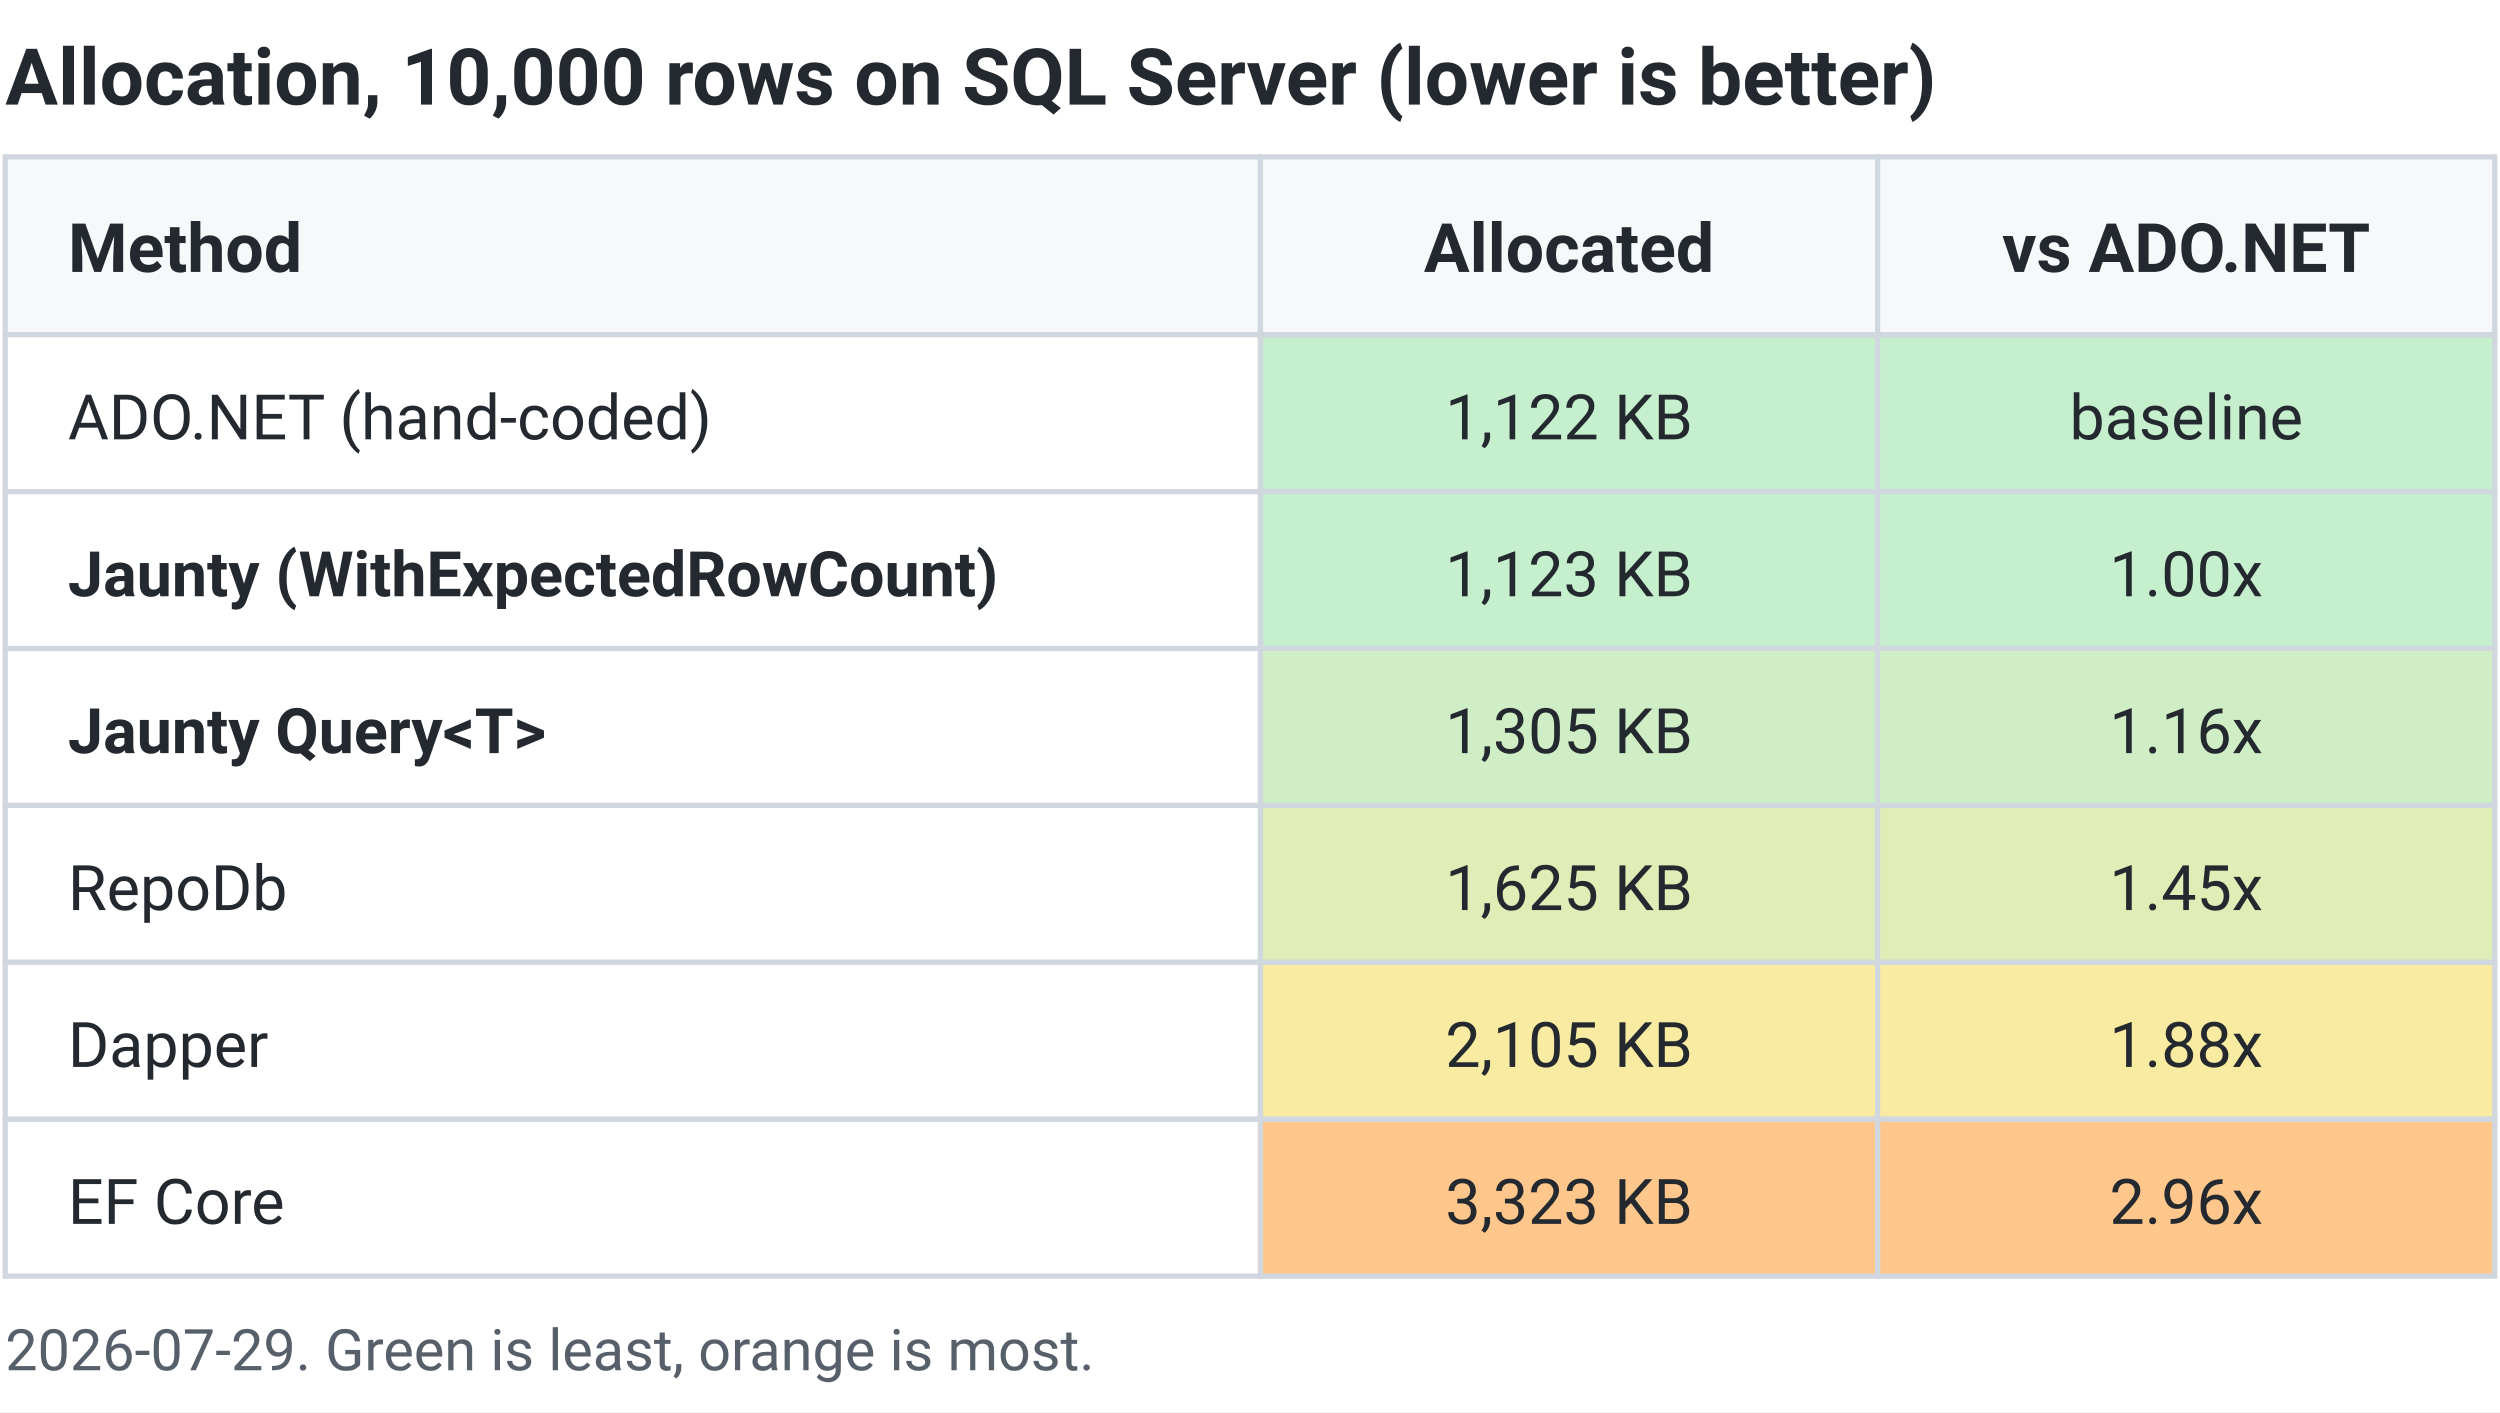
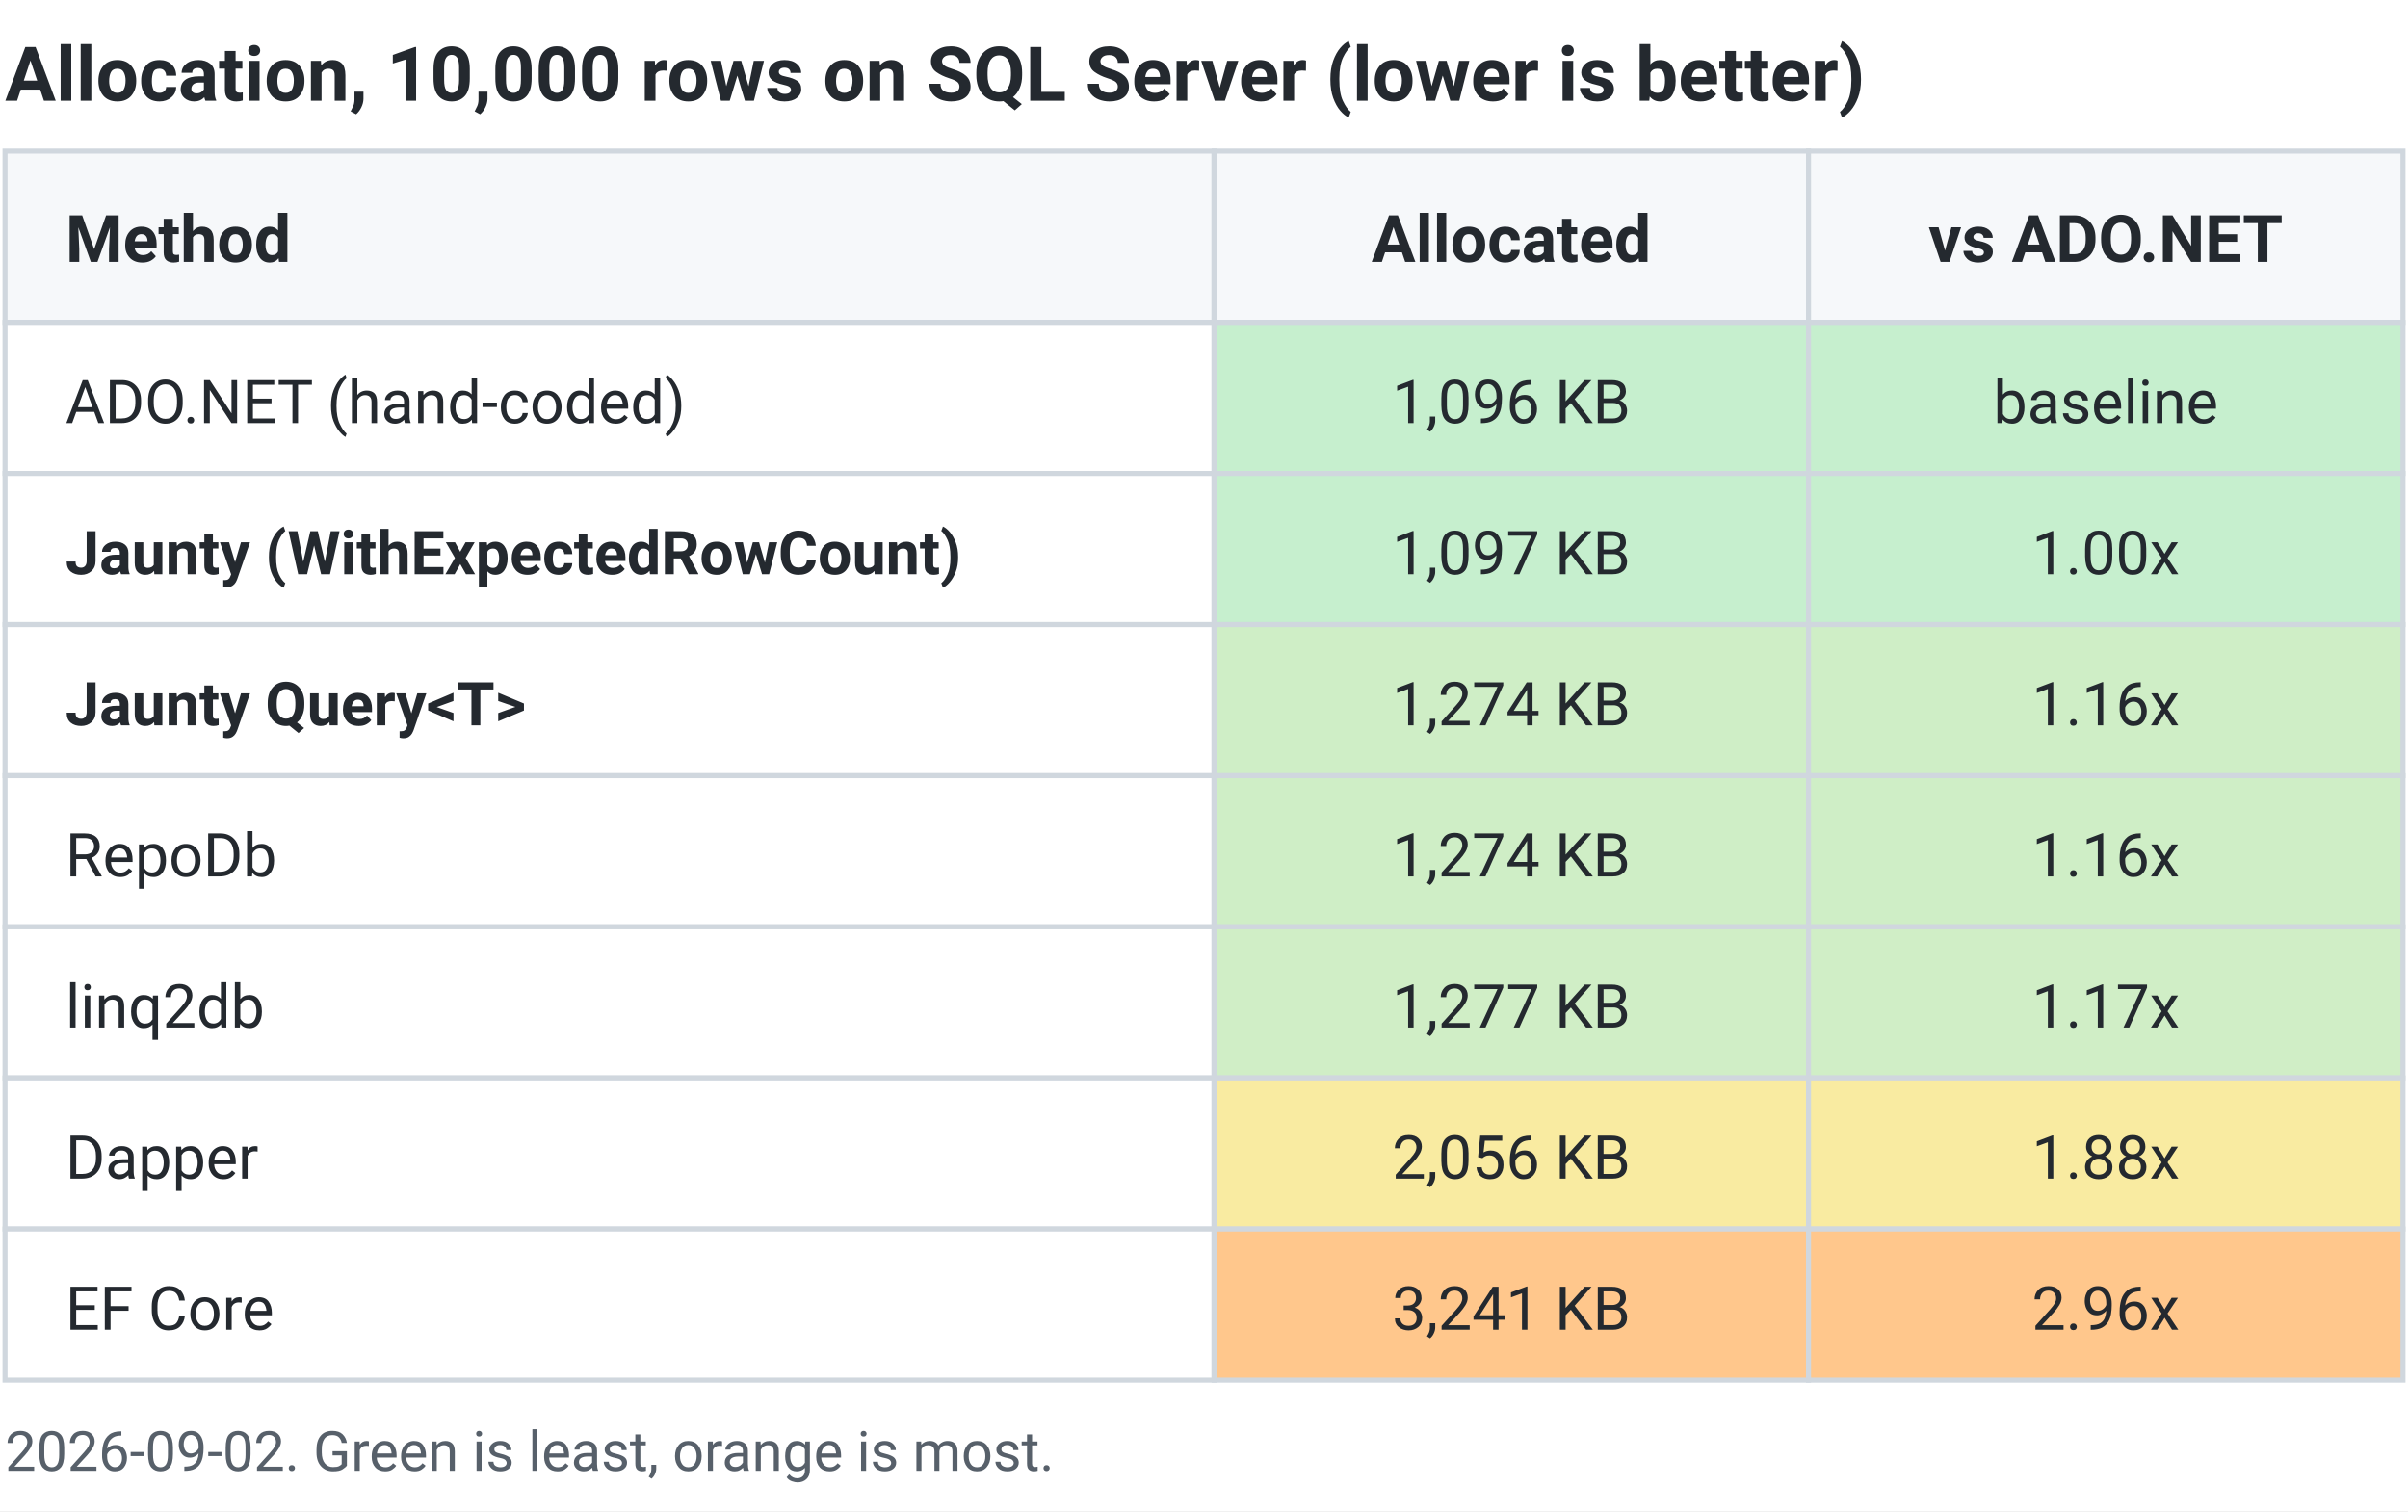
- <svg xmlns="http://www.w3.org/2000/svg" width="478" height="270" viewBox="0 0 478 270" role="img" aria-label="Allocation, 10,000 rows on SQL Server (lower is better)" font-family="-apple-system, 'Segoe UI', Roboto, Helvetica, Arial, sans-serif">
-   <rect width="478" height="270" fill="#ffffff" />
+ <svg xmlns="http://www.w3.org/2000/svg" width="478" height="300" viewBox="0 0 478 300" role="img" aria-label="Allocation, 10,000 rows on SQL Server (lower is better)" font-family="-apple-system, 'Segoe UI', Roboto, Helvetica, Arial, sans-serif">
+   <rect width="478" height="300" fill="#ffffff" />
  <text x="1" y="20" font-size="15" text-anchor="start" font-weight="bold" fill="#24292f">Allocation, 10,000 rows on SQL Server (lower is better)</text>
  <rect x="1" y="30" width="240" height="34" fill="#f6f8fa" stroke="#d0d7de" rx="0" />
  <text x="13" y="52.0" font-size="13" text-anchor="start" font-weight="bold" fill="#24292f">Method</text>
  <rect x="241" y="30" width="118" height="34" fill="#f6f8fa" stroke="#d0d7de" rx="0" />
  <text x="300.0" y="52.0" font-size="13" text-anchor="middle" font-weight="bold" fill="#24292f">Allocated</text>
  <rect x="359" y="30" width="118" height="34" fill="#f6f8fa" stroke="#d0d7de" rx="0" />
  <text x="418.0" y="52.0" font-size="13" text-anchor="middle" font-weight="bold" fill="#24292f">vs ADO.NET</text>
  <rect x="1" y="64" width="240" height="30" fill="#ffffff" stroke="#d0d7de" rx="0" />
  <text x="13" y="84.0" font-size="12" text-anchor="start" font-weight="normal" fill="#24292f">ADO.NET (hand-coded)</text>
  <rect x="241" y="64" width="118" height="30" fill="#c6efce" stroke="#d0d7de" rx="0" />
-   <text x="300.0" y="84.0" font-size="12" text-anchor="middle" font-weight="normal" fill="#24292f">1,122 KB</text>
+   <text x="300.0" y="84.0" font-size="12" text-anchor="middle" font-weight="normal" fill="#24292f">1,096 KB</text>
  <rect x="359" y="64" width="118" height="30" fill="#c6efce" stroke="#d0d7de" rx="0" />
  <text x="418.0" y="84.0" font-size="12" text-anchor="middle" font-weight="normal" fill="#24292f">baseline</text>
  <rect x="1" y="94" width="240" height="30" fill="#ffffff" stroke="#d0d7de" rx="0" />
  <text x="13" y="114.0" font-size="12" text-anchor="start" font-weight="bold" fill="#24292f">Jaunty (WithExpectedRowCount)</text>
  <rect x="241" y="94" width="118" height="30" fill="#c6efce" stroke="#d0d7de" rx="0" />
-   <text x="300.0" y="114.0" font-size="12" text-anchor="middle" font-weight="normal" fill="#24292f">1,123 KB</text>
+   <text x="300.0" y="114.0" font-size="12" text-anchor="middle" font-weight="normal" fill="#24292f">1,097 KB</text>
  <rect x="359" y="94" width="118" height="30" fill="#c6efce" stroke="#d0d7de" rx="0" />
  <text x="418.0" y="114.0" font-size="12" text-anchor="middle" font-weight="normal" fill="#24292f">1.00x</text>
  <rect x="1" y="124" width="240" height="30" fill="#ffffff" stroke="#d0d7de" rx="0" />
  <text x="13" y="144.0" font-size="12" text-anchor="start" font-weight="bold" fill="#24292f">Jaunty Query&lt;T&gt;</text>
  <rect x="241" y="124" width="118" height="30" fill="#cfeec6" stroke="#d0d7de" rx="0" />
-   <text x="300.0" y="144.0" font-size="12" text-anchor="middle" font-weight="normal" fill="#24292f">1,305 KB</text>
+   <text x="300.0" y="144.0" font-size="12" text-anchor="middle" font-weight="normal" fill="#24292f">1,274 KB</text>
  <rect x="359" y="124" width="118" height="30" fill="#cfeec6" stroke="#d0d7de" rx="0" />
  <text x="418.0" y="144.0" font-size="12" text-anchor="middle" font-weight="normal" fill="#24292f">1.16x</text>
  <rect x="1" y="154" width="240" height="30" fill="#ffffff" stroke="#d0d7de" rx="0" />
  <text x="13" y="174.0" font-size="12" text-anchor="start" font-weight="normal" fill="#24292f">RepoDb</text>
-   <rect x="241" y="154" width="118" height="30" fill="#e0edb7" stroke="#d0d7de" rx="0" />
-   <text x="300.0" y="174.0" font-size="12" text-anchor="middle" font-weight="normal" fill="#24292f">1,625 KB</text>
-   <rect x="359" y="154" width="118" height="30" fill="#e0edb7" stroke="#d0d7de" rx="0" />
-   <text x="418.0" y="174.0" font-size="12" text-anchor="middle" font-weight="normal" fill="#24292f">1.45x</text>
+   <rect x="241" y="154" width="118" height="30" fill="#cfeec6" stroke="#d0d7de" rx="0" />
+   <text x="300.0" y="174.0" font-size="12" text-anchor="middle" font-weight="normal" fill="#24292f">1,274 KB</text>
+   <rect x="359" y="154" width="118" height="30" fill="#cfeec6" stroke="#d0d7de" rx="0" />
+   <text x="418.0" y="174.0" font-size="12" text-anchor="middle" font-weight="normal" fill="#24292f">1.16x</text>
  <rect x="1" y="184" width="240" height="30" fill="#ffffff" stroke="#d0d7de" rx="0" />
-   <text x="13" y="204.0" font-size="12" text-anchor="start" font-weight="normal" fill="#24292f">Dapper</text>
-   <rect x="241" y="184" width="118" height="30" fill="#f9eba1" stroke="#d0d7de" rx="0" />
-   <text x="300.0" y="204.0" font-size="12" text-anchor="middle" font-weight="normal" fill="#24292f">2,105 KB</text>
-   <rect x="359" y="184" width="118" height="30" fill="#f9eba1" stroke="#d0d7de" rx="0" />
-   <text x="418.0" y="204.0" font-size="12" text-anchor="middle" font-weight="normal" fill="#24292f">1.88x</text>
+   <text x="13" y="204.0" font-size="12" text-anchor="start" font-weight="normal" fill="#24292f">linq2db</text>
+   <rect x="241" y="184" width="118" height="30" fill="#d0eec6" stroke="#d0d7de" rx="0" />
+   <text x="300.0" y="204.0" font-size="12" text-anchor="middle" font-weight="normal" fill="#24292f">1,277 KB</text>
+   <rect x="359" y="184" width="118" height="30" fill="#d0eec6" stroke="#d0d7de" rx="0" />
+   <text x="418.0" y="204.0" font-size="12" text-anchor="middle" font-weight="normal" fill="#24292f">1.17x</text>
  <rect x="1" y="214" width="240" height="30" fill="#ffffff" stroke="#d0d7de" rx="0" />
-   <text x="13" y="234.0" font-size="12" text-anchor="start" font-weight="normal" fill="#24292f">EF Core</text>
-   <rect x="241" y="214" width="118" height="30" fill="#ffc78c" stroke="#d0d7de" rx="0" />
-   <text x="300.0" y="234.0" font-size="12" text-anchor="middle" font-weight="normal" fill="#24292f">3,323 KB</text>
-   <rect x="359" y="214" width="118" height="30" fill="#ffc78c" stroke="#d0d7de" rx="0" />
-   <text x="418.0" y="234.0" font-size="12" text-anchor="middle" font-weight="normal" fill="#24292f">2.96x</text>
-   <text x="1" y="262" font-size="11" text-anchor="start" font-weight="normal" fill="#57606a">2026-07-29. Green is least, orange is most.</text>
+   <text x="13" y="234.0" font-size="12" text-anchor="start" font-weight="normal" fill="#24292f">Dapper</text>
+   <rect x="241" y="214" width="118" height="30" fill="#f9eba1" stroke="#d0d7de" rx="0" />
+   <text x="300.0" y="234.0" font-size="12" text-anchor="middle" font-weight="normal" fill="#24292f">2,056 KB</text>
+   <rect x="359" y="214" width="118" height="30" fill="#f9eba1" stroke="#d0d7de" rx="0" />
+   <text x="418.0" y="234.0" font-size="12" text-anchor="middle" font-weight="normal" fill="#24292f">1.88x</text>
+   <rect x="1" y="244" width="240" height="30" fill="#ffffff" stroke="#d0d7de" rx="0" />
+   <text x="13" y="264.0" font-size="12" text-anchor="start" font-weight="normal" fill="#24292f">EF Core</text>
+   <rect x="241" y="244" width="118" height="30" fill="#ffc78c" stroke="#d0d7de" rx="0" />
+   <text x="300.0" y="264.0" font-size="12" text-anchor="middle" font-weight="normal" fill="#24292f">3,241 KB</text>
+   <rect x="359" y="244" width="118" height="30" fill="#ffc78c" stroke="#d0d7de" rx="0" />
+   <text x="418.0" y="264.0" font-size="12" text-anchor="middle" font-weight="normal" fill="#24292f">2.96x</text>
+   <text x="1" y="292" font-size="11" text-anchor="start" font-weight="normal" fill="#57606a">2026-09-02. Green is least, orange is most.</text>
</svg>
